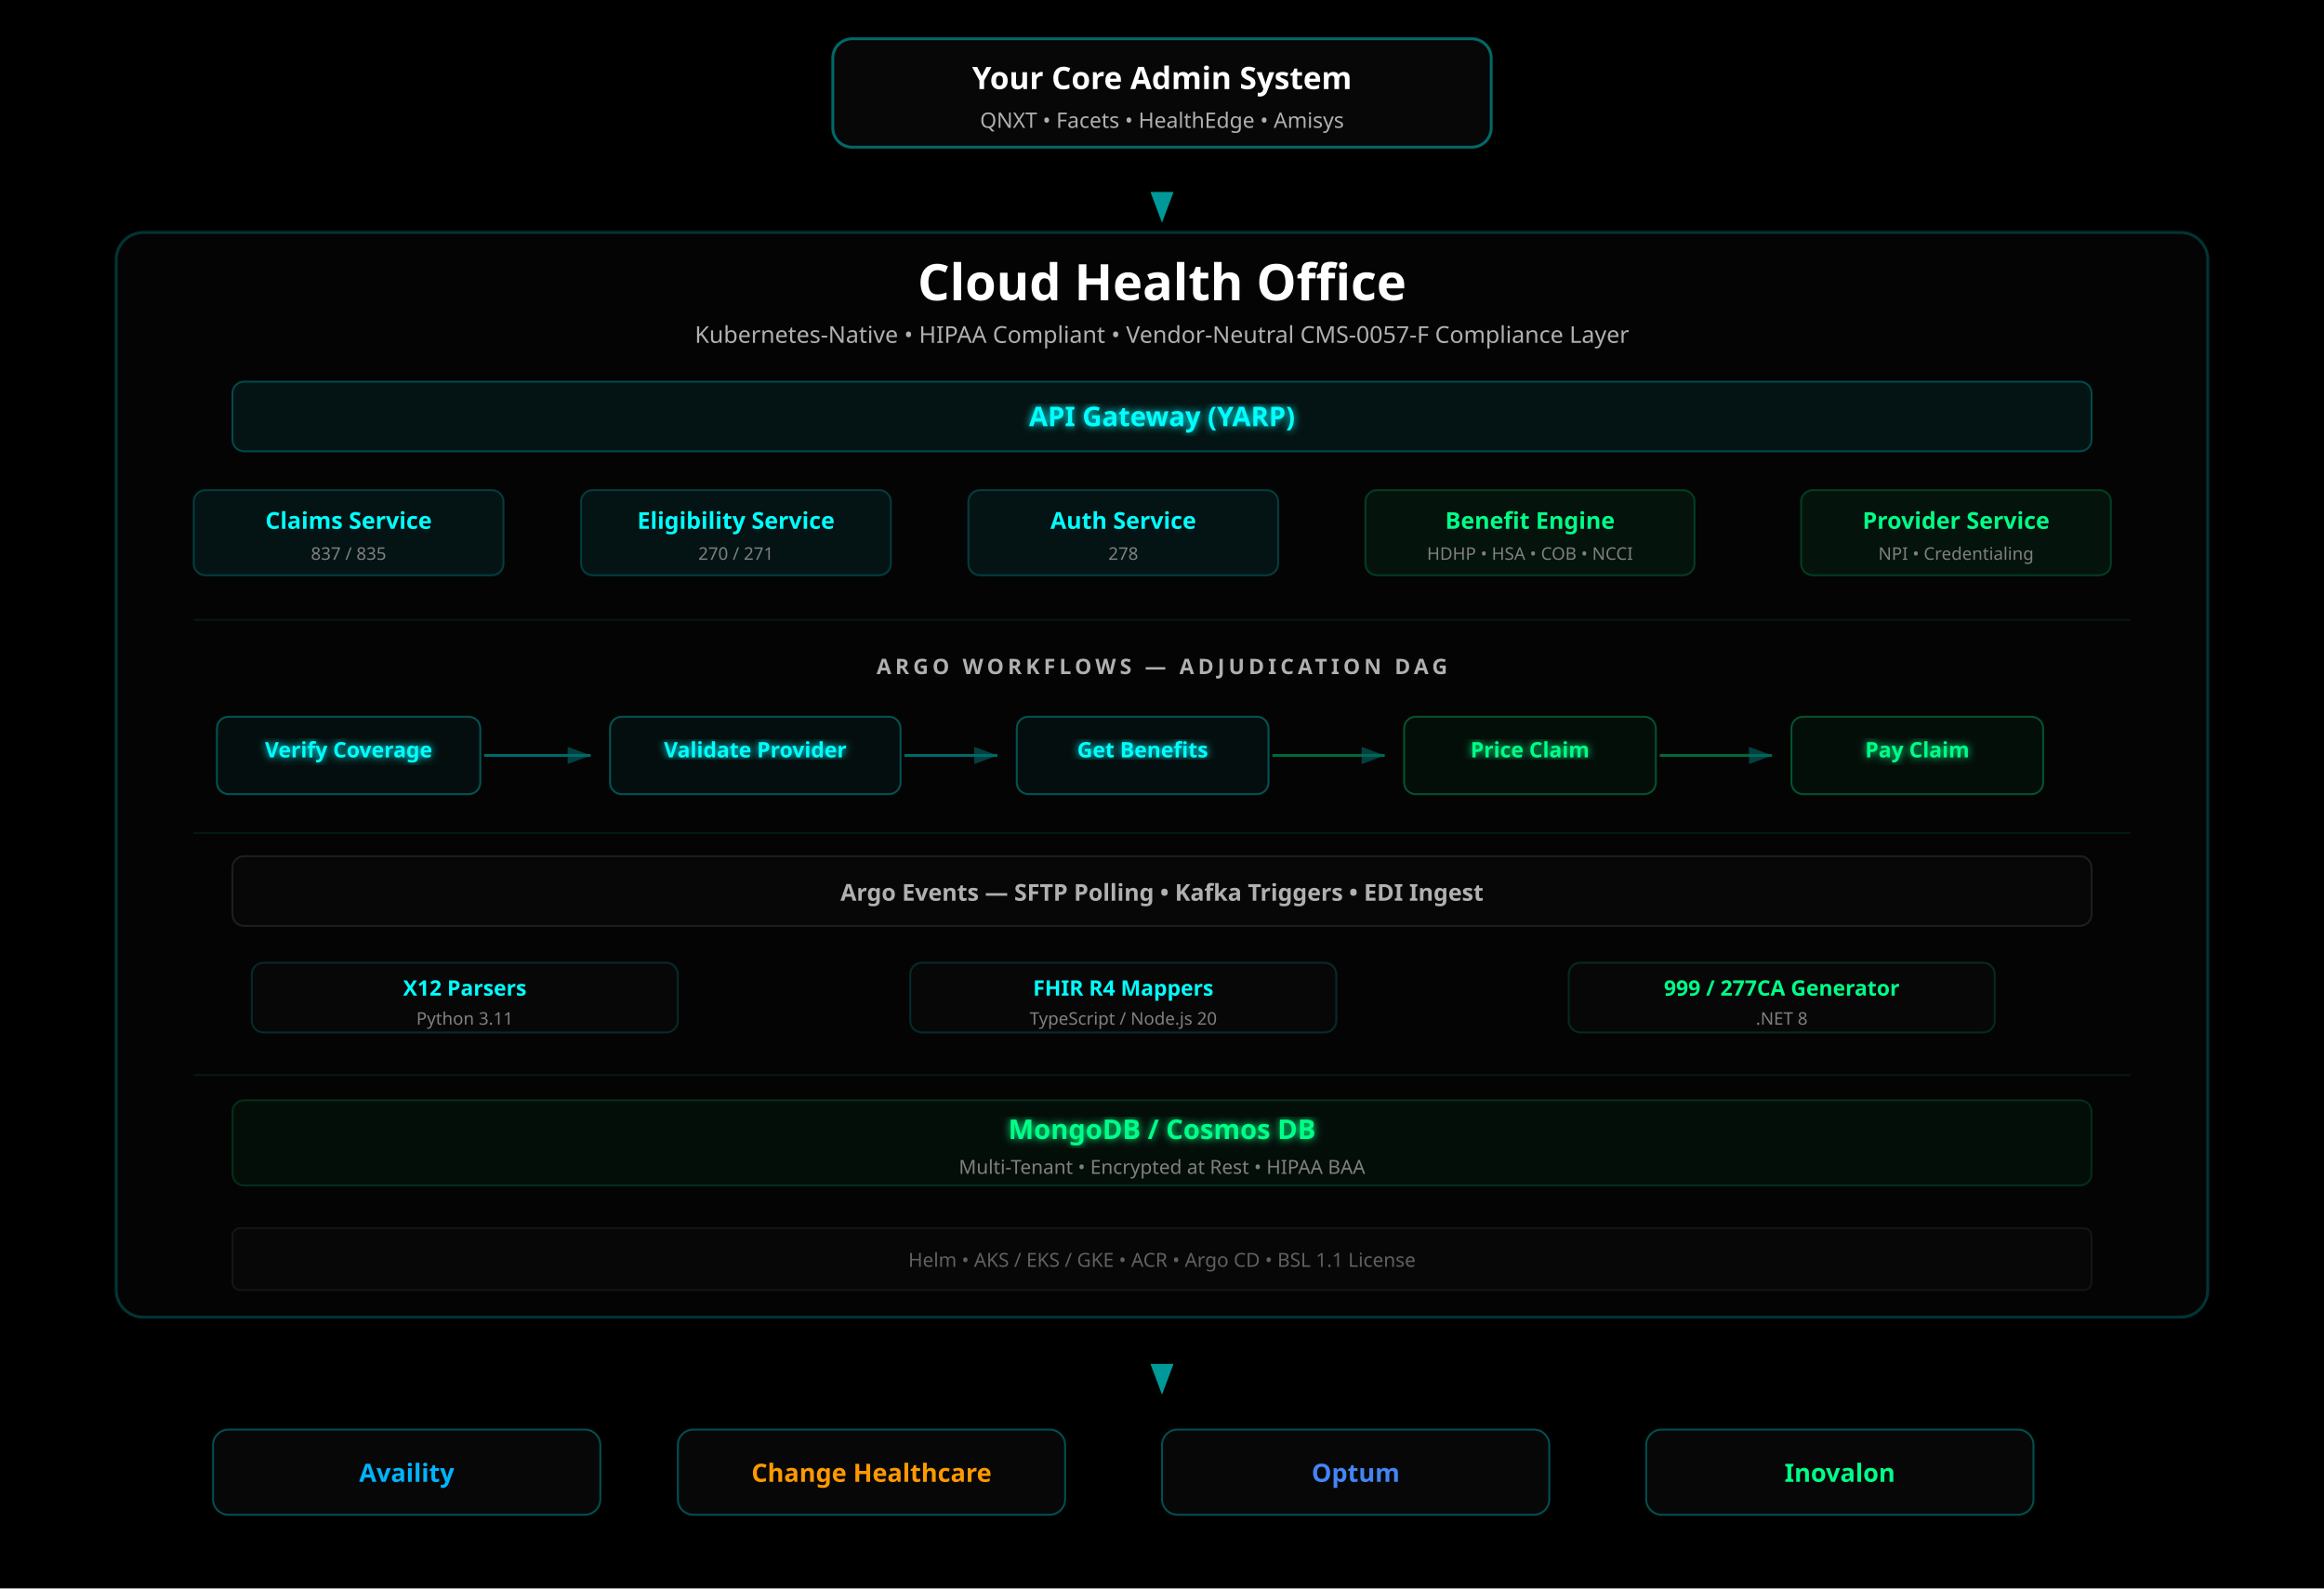
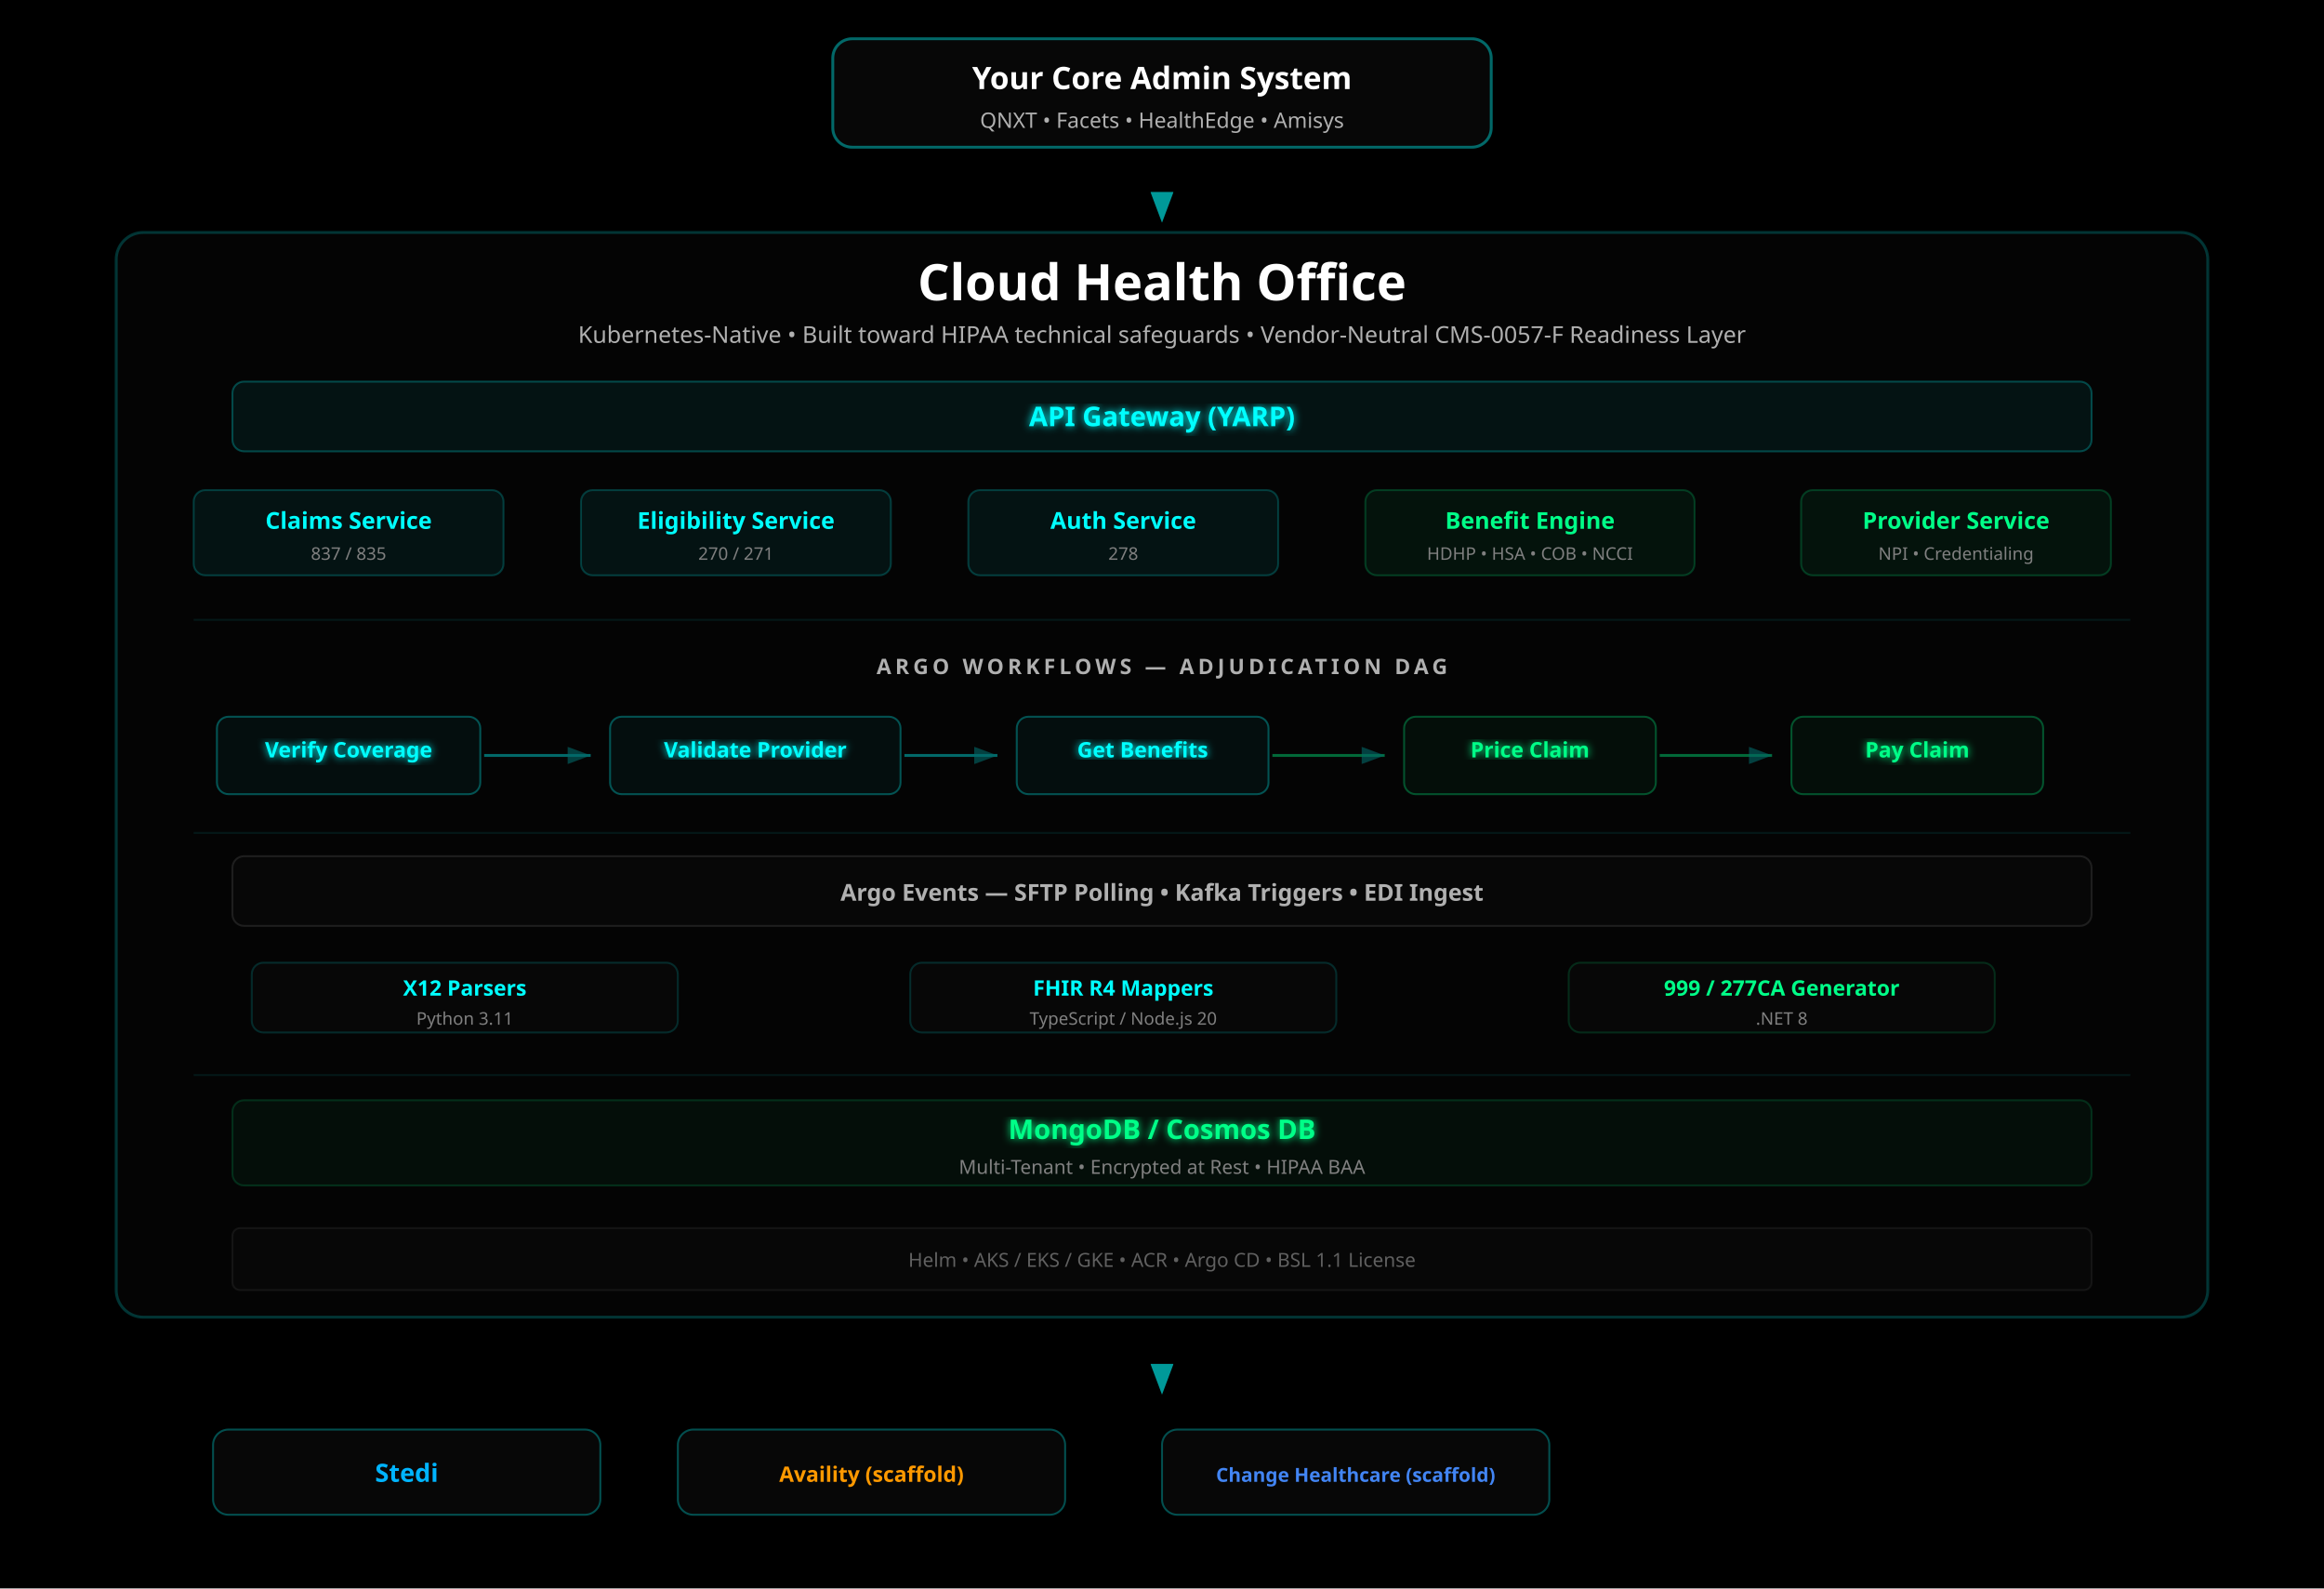
<svg xmlns="http://www.w3.org/2000/svg" width="1200" height="820" viewBox="0 0 1200 820">
  <defs>
    <linearGradient id="cyanGrad" x1="0%" y1="0%" x2="100%" y2="0%">
      <stop offset="0%" stop-color="#00ffff" />
      <stop offset="100%" stop-color="#00ff88" />
    </linearGradient>
    <linearGradient id="arrowGrad" x1="0%" y1="0%" x2="0%" y2="100%">
      <stop offset="0%" stop-color="#00ffff" />
      <stop offset="100%" stop-color="rgba(0,255,255,0.3)" />
    </linearGradient>
    <filter id="glow">
      <feGaussianBlur stdDeviation="2" result="blur" />
      <feMerge>
        <feMergeNode in="blur" />
        <feMergeNode in="SourceGraphic" />
      </feMerge>
    </filter>
    <filter id="glowStrong">
      <feGaussianBlur stdDeviation="3.5" result="blur" />
      <feMerge>
        <feMergeNode in="blur" />
        <feMergeNode in="SourceGraphic" />
      </feMerge>
    </filter>
    <marker id="arrowhead" markerWidth="8" markerHeight="6" refX="8" refY="3" orient="auto">
      <polygon points="0 0, 8 3, 0 6" fill="#00ffff" opacity="0.6" />
    </marker>
  </defs>
  <rect width="1200" height="820" fill="#000000" />
  <g transform="translate(600, 48)">
    <rect x="-170" y="-28" width="340" height="56" rx="10" fill="rgba(8,8,8,0.9)" stroke="rgba(0,255,255,0.4)" stroke-width="1.5" />
    <text x="0" y="-2" font-family="Segoe UI, system-ui, sans-serif" font-size="16" font-weight="700" fill="#ffffff" text-anchor="middle">Your Core Admin System</text>
    <text x="0" y="18" font-family="Segoe UI, system-ui, sans-serif" font-size="11" fill="#b0b0b0" text-anchor="middle">QNXT • Facets • HealthEdge • Amisys</text>
  </g>
  <line x1="600" y1="78" x2="600" y2="115" stroke="url(#arrowGrad)" stroke-width="2" marker-end="url(#arrowhead)" />
  <rect x="60" y="120" width="1080" height="560" rx="14" fill="rgba(8,8,8,0.5)" stroke="rgba(0,255,255,0.2)" stroke-width="1.5" />
  <text x="600" y="155" font-family="Segoe UI, system-ui, sans-serif" font-size="26" font-weight="900" fill="#ffffff" text-anchor="middle">Cloud Health Office</text>
-   <text x="600" y="177" font-family="Segoe UI, system-ui, sans-serif" font-size="12" fill="#b0b0b0" text-anchor="middle">Kubernetes-Native • HIPAA Compliant • Vendor-Neutral CMS-0057-F Compliance Layer</text>
+   <text x="600" y="177" font-family="Segoe UI, system-ui, sans-serif" font-size="12" fill="#b0b0b0" text-anchor="middle">Kubernetes-Native • Built toward HIPAA technical safeguards • Vendor-Neutral CMS-0057-F Readiness Layer</text>
  <g transform="translate(600, 215)">
    <rect x="-480" y="-18" width="960" height="36" rx="6" fill="rgba(0,255,255,0.06)" stroke="rgba(0,255,255,0.25)" stroke-width="1" />
    <text x="0" y="5" font-family="Segoe UI, system-ui, sans-serif" font-size="14" font-weight="700" fill="#00ffff" text-anchor="middle" filter="url(#glow)">API Gateway (YARP)</text>
  </g>
  <g transform="translate(0, 275)">
    <g transform="translate(180, 0)">
      <rect x="-80" y="-22" width="160" height="44" rx="6" fill="rgba(0,255,255,0.06)" stroke="rgba(0,255,255,0.2)" stroke-width="1" />
      <text x="0" y="-2" font-family="Segoe UI, system-ui, sans-serif" font-size="12" font-weight="600" fill="#00ffff" text-anchor="middle">Claims Service</text>
      <text x="0" y="14" font-family="Segoe UI, system-ui, sans-serif" font-size="9" fill="#808080" text-anchor="middle">837 / 835</text>
    </g>
    <g transform="translate(380, 0)">
      <rect x="-80" y="-22" width="160" height="44" rx="6" fill="rgba(0,255,255,0.06)" stroke="rgba(0,255,255,0.2)" stroke-width="1" />
      <text x="0" y="-2" font-family="Segoe UI, system-ui, sans-serif" font-size="12" font-weight="600" fill="#00ffff" text-anchor="middle">Eligibility Service</text>
      <text x="0" y="14" font-family="Segoe UI, system-ui, sans-serif" font-size="9" fill="#808080" text-anchor="middle">270 / 271</text>
    </g>
    <g transform="translate(580, 0)">
      <rect x="-80" y="-22" width="160" height="44" rx="6" fill="rgba(0,255,255,0.06)" stroke="rgba(0,255,255,0.2)" stroke-width="1" />
      <text x="0" y="-2" font-family="Segoe UI, system-ui, sans-serif" font-size="12" font-weight="600" fill="#00ffff" text-anchor="middle">Auth Service</text>
      <text x="0" y="14" font-family="Segoe UI, system-ui, sans-serif" font-size="9" fill="#808080" text-anchor="middle">278</text>
    </g>
    <g transform="translate(790, 0)">
      <rect x="-85" y="-22" width="170" height="44" rx="6" fill="rgba(0,255,136,0.06)" stroke="rgba(0,255,136,0.2)" stroke-width="1" />
      <text x="0" y="-2" font-family="Segoe UI, system-ui, sans-serif" font-size="12" font-weight="600" fill="#00ff88" text-anchor="middle">Benefit Engine</text>
      <text x="0" y="14" font-family="Segoe UI, system-ui, sans-serif" font-size="9" fill="#808080" text-anchor="middle">HDHP • HSA • COB • NCCI</text>
    </g>
    <g transform="translate(1010, 0)">
      <rect x="-80" y="-22" width="160" height="44" rx="6" fill="rgba(0,255,136,0.06)" stroke="rgba(0,255,136,0.2)" stroke-width="1" />
      <text x="0" y="-2" font-family="Segoe UI, system-ui, sans-serif" font-size="12" font-weight="600" fill="#00ff88" text-anchor="middle">Provider Service</text>
      <text x="0" y="14" font-family="Segoe UI, system-ui, sans-serif" font-size="9" fill="#808080" text-anchor="middle">NPI • Credentialing</text>
    </g>
  </g>
  <line x1="100" y1="320" x2="1100" y2="320" stroke="rgba(0,255,255,0.08)" stroke-width="1" />
  <text x="600" y="348" font-family="Segoe UI, system-ui, sans-serif" font-size="11" font-weight="600" fill="#b0b0b0" text-anchor="middle" letter-spacing="2">ARGO WORKFLOWS — ADJUDICATION DAG</text>
  <g transform="translate(0, 390)">
    <g transform="translate(180, 0)">
      <rect x="-68" y="-20" width="136" height="40" rx="6" fill="rgba(0,255,255,0.04)" stroke="rgba(0,255,255,0.3)" stroke-width="1" />
      <text x="0" y="1" font-family="Segoe UI, system-ui, sans-serif" font-size="11" font-weight="600" fill="#00ffff" text-anchor="middle" filter="url(#glow)">Verify Coverage</text>
    </g>
    <line x1="250" y1="0" x2="305" y2="0" stroke="#00ffff" stroke-width="1.5" opacity="0.4" marker-end="url(#arrowhead)" />
    <g transform="translate(390, 0)">
      <rect x="-75" y="-20" width="150" height="40" rx="6" fill="rgba(0,255,255,0.04)" stroke="rgba(0,255,255,0.3)" stroke-width="1" />
      <text x="0" y="1" font-family="Segoe UI, system-ui, sans-serif" font-size="11" font-weight="600" fill="#00ffff" text-anchor="middle" filter="url(#glow)">Validate Provider</text>
    </g>
    <line x1="467" y1="0" x2="515" y2="0" stroke="#00ffff" stroke-width="1.5" opacity="0.4" marker-end="url(#arrowhead)" />
    <g transform="translate(590, 0)">
      <rect x="-65" y="-20" width="130" height="40" rx="6" fill="rgba(0,255,255,0.04)" stroke="rgba(0,255,255,0.3)" stroke-width="1" />
      <text x="0" y="1" font-family="Segoe UI, system-ui, sans-serif" font-size="11" font-weight="600" fill="#00ffff" text-anchor="middle" filter="url(#glow)">Get Benefits</text>
    </g>
    <line x1="657" y1="0" x2="715" y2="0" stroke="#00ff88" stroke-width="1.5" opacity="0.4" marker-end="url(#arrowhead)" />
    <g transform="translate(790, 0)">
      <rect x="-65" y="-20" width="130" height="40" rx="6" fill="rgba(0,255,136,0.04)" stroke="rgba(0,255,136,0.3)" stroke-width="1" />
      <text x="0" y="1" font-family="Segoe UI, system-ui, sans-serif" font-size="11" font-weight="600" fill="#00ff88" text-anchor="middle" filter="url(#glow)">Price Claim</text>
    </g>
    <line x1="857" y1="0" x2="915" y2="0" stroke="#00ff88" stroke-width="1.5" opacity="0.4" marker-end="url(#arrowhead)" />
    <g transform="translate(990, 0)">
      <rect x="-65" y="-20" width="130" height="40" rx="6" fill="rgba(0,255,136,0.04)" stroke="rgba(0,255,136,0.3)" stroke-width="1" />
      <text x="0" y="1" font-family="Segoe UI, system-ui, sans-serif" font-size="11" font-weight="600" fill="#00ff88" text-anchor="middle" filter="url(#glow)">Pay Claim</text>
    </g>
  </g>
  <line x1="100" y1="430" x2="1100" y2="430" stroke="rgba(0,255,255,0.08)" stroke-width="1" />
  <g transform="translate(600, 460)">
    <rect x="-480" y="-18" width="960" height="36" rx="6" fill="rgba(8,8,8,0.9)" stroke="rgba(255,255,255,0.1)" stroke-width="1" />
    <text x="0" y="5" font-family="Segoe UI, system-ui, sans-serif" font-size="12" font-weight="600" fill="#b0b0b0" text-anchor="middle">Argo Events — SFTP Polling • Kafka Triggers • EDI Ingest</text>
  </g>
  <g transform="translate(0, 515)">
    <g transform="translate(240, 0)">
      <rect x="-110" y="-18" width="220" height="36" rx="6" fill="rgba(8,8,8,0.9)" stroke="rgba(0,255,255,0.15)" stroke-width="1" />
      <text x="0" y="-1" font-family="Segoe UI, system-ui, sans-serif" font-size="11" font-weight="600" fill="#00ffff" text-anchor="middle">X12 Parsers</text>
      <text x="0" y="14" font-family="Segoe UI, system-ui, sans-serif" font-size="9" fill="#808080" text-anchor="middle">Python 3.11</text>
    </g>
    <g transform="translate(580, 0)">
      <rect x="-110" y="-18" width="220" height="36" rx="6" fill="rgba(8,8,8,0.9)" stroke="rgba(0,255,255,0.15)" stroke-width="1" />
      <text x="0" y="-1" font-family="Segoe UI, system-ui, sans-serif" font-size="11" font-weight="600" fill="#00ffff" text-anchor="middle">FHIR R4 Mappers</text>
      <text x="0" y="14" font-family="Segoe UI, system-ui, sans-serif" font-size="9" fill="#808080" text-anchor="middle">TypeScript / Node.js 20</text>
    </g>
    <g transform="translate(920, 0)">
      <rect x="-110" y="-18" width="220" height="36" rx="6" fill="rgba(8,8,8,0.9)" stroke="rgba(0,255,136,0.15)" stroke-width="1" />
      <text x="0" y="-1" font-family="Segoe UI, system-ui, sans-serif" font-size="11" font-weight="600" fill="#00ff88" text-anchor="middle">999 / 277CA Generator</text>
      <text x="0" y="14" font-family="Segoe UI, system-ui, sans-serif" font-size="9" fill="#808080" text-anchor="middle">.NET 8</text>
    </g>
  </g>
  <line x1="100" y1="555" x2="1100" y2="555" stroke="rgba(0,255,255,0.08)" stroke-width="1" />
  <g transform="translate(600, 590)">
    <rect x="-480" y="-22" width="960" height="44" rx="6" fill="rgba(0,255,136,0.04)" stroke="rgba(0,255,136,0.15)" stroke-width="1" />
    <text x="0" y="-2" font-family="Segoe UI, system-ui, sans-serif" font-size="14" font-weight="700" fill="#00ff88" text-anchor="middle" filter="url(#glow)">MongoDB / Cosmos DB</text>
    <text x="0" y="16" font-family="Segoe UI, system-ui, sans-serif" font-size="10" fill="#808080" text-anchor="middle">Multi-Tenant • Encrypted at Rest • HIPAA BAA</text>
  </g>
  <g transform="translate(600, 650)">
    <rect x="-480" y="-16" width="960" height="32" rx="4" fill="rgba(8,8,8,0.9)" stroke="rgba(255,255,255,0.06)" stroke-width="1" />
    <text x="0" y="4" font-family="Segoe UI, system-ui, sans-serif" font-size="10" fill="#606060" text-anchor="middle">Helm • AKS / EKS / GKE • ACR • Argo CD • BSL 1.1 License</text>
  </g>
  <line x1="600" y1="682" x2="600" y2="720" stroke="url(#arrowGrad)" stroke-width="2" marker-end="url(#arrowhead)" />
  <g transform="translate(0, 760)">
    <g transform="translate(210, 0)">
      <rect x="-100" y="-22" width="200" height="44" rx="8" fill="rgba(8,8,8,0.9)" stroke="rgba(0,255,255,0.3)" stroke-width="1" />
-       <text x="0" y="5" font-family="Segoe UI, system-ui, sans-serif" font-size="13" font-weight="600" fill="#00b4ff" text-anchor="middle">Availity</text>
+       <text x="0" y="5" font-family="Segoe UI, system-ui, sans-serif" font-size="13" font-weight="600" fill="#00b4ff" text-anchor="middle">Stedi</text>
    </g>
    <g transform="translate(450, 0)">
      <rect x="-100" y="-22" width="200" height="44" rx="8" fill="rgba(8,8,8,0.9)" stroke="rgba(0,255,255,0.3)" stroke-width="1" />
-       <text x="0" y="5" font-family="Segoe UI, system-ui, sans-serif" font-size="13" font-weight="600" fill="#ff9900" text-anchor="middle">Change Healthcare</text>
+       <text x="0" y="5" font-family="Segoe UI, system-ui, sans-serif" font-size="11" font-weight="600" fill="#ff9900" text-anchor="middle">Availity (scaffold)</text>
    </g>
    <g transform="translate(700, 0)">
      <rect x="-100" y="-22" width="200" height="44" rx="8" fill="rgba(8,8,8,0.9)" stroke="rgba(0,255,255,0.3)" stroke-width="1" />
-       <text x="0" y="5" font-family="Segoe UI, system-ui, sans-serif" font-size="13" font-weight="600" fill="#4285f4" text-anchor="middle">Optum</text>
-     </g>
-     <g transform="translate(950, 0)">
-       <rect x="-100" y="-22" width="200" height="44" rx="8" fill="rgba(8,8,8,0.9)" stroke="rgba(0,255,255,0.3)" stroke-width="1" />
-       <text x="0" y="5" font-family="Segoe UI, system-ui, sans-serif" font-size="13" font-weight="600" fill="#00ff88" text-anchor="middle">Inovalon</text>
+       <text x="0" y="5" font-family="Segoe UI, system-ui, sans-serif" font-size="10" font-weight="600" fill="#4285f4" text-anchor="middle">Change Healthcare (scaffold)</text>
    </g>
  </g>
</svg>
